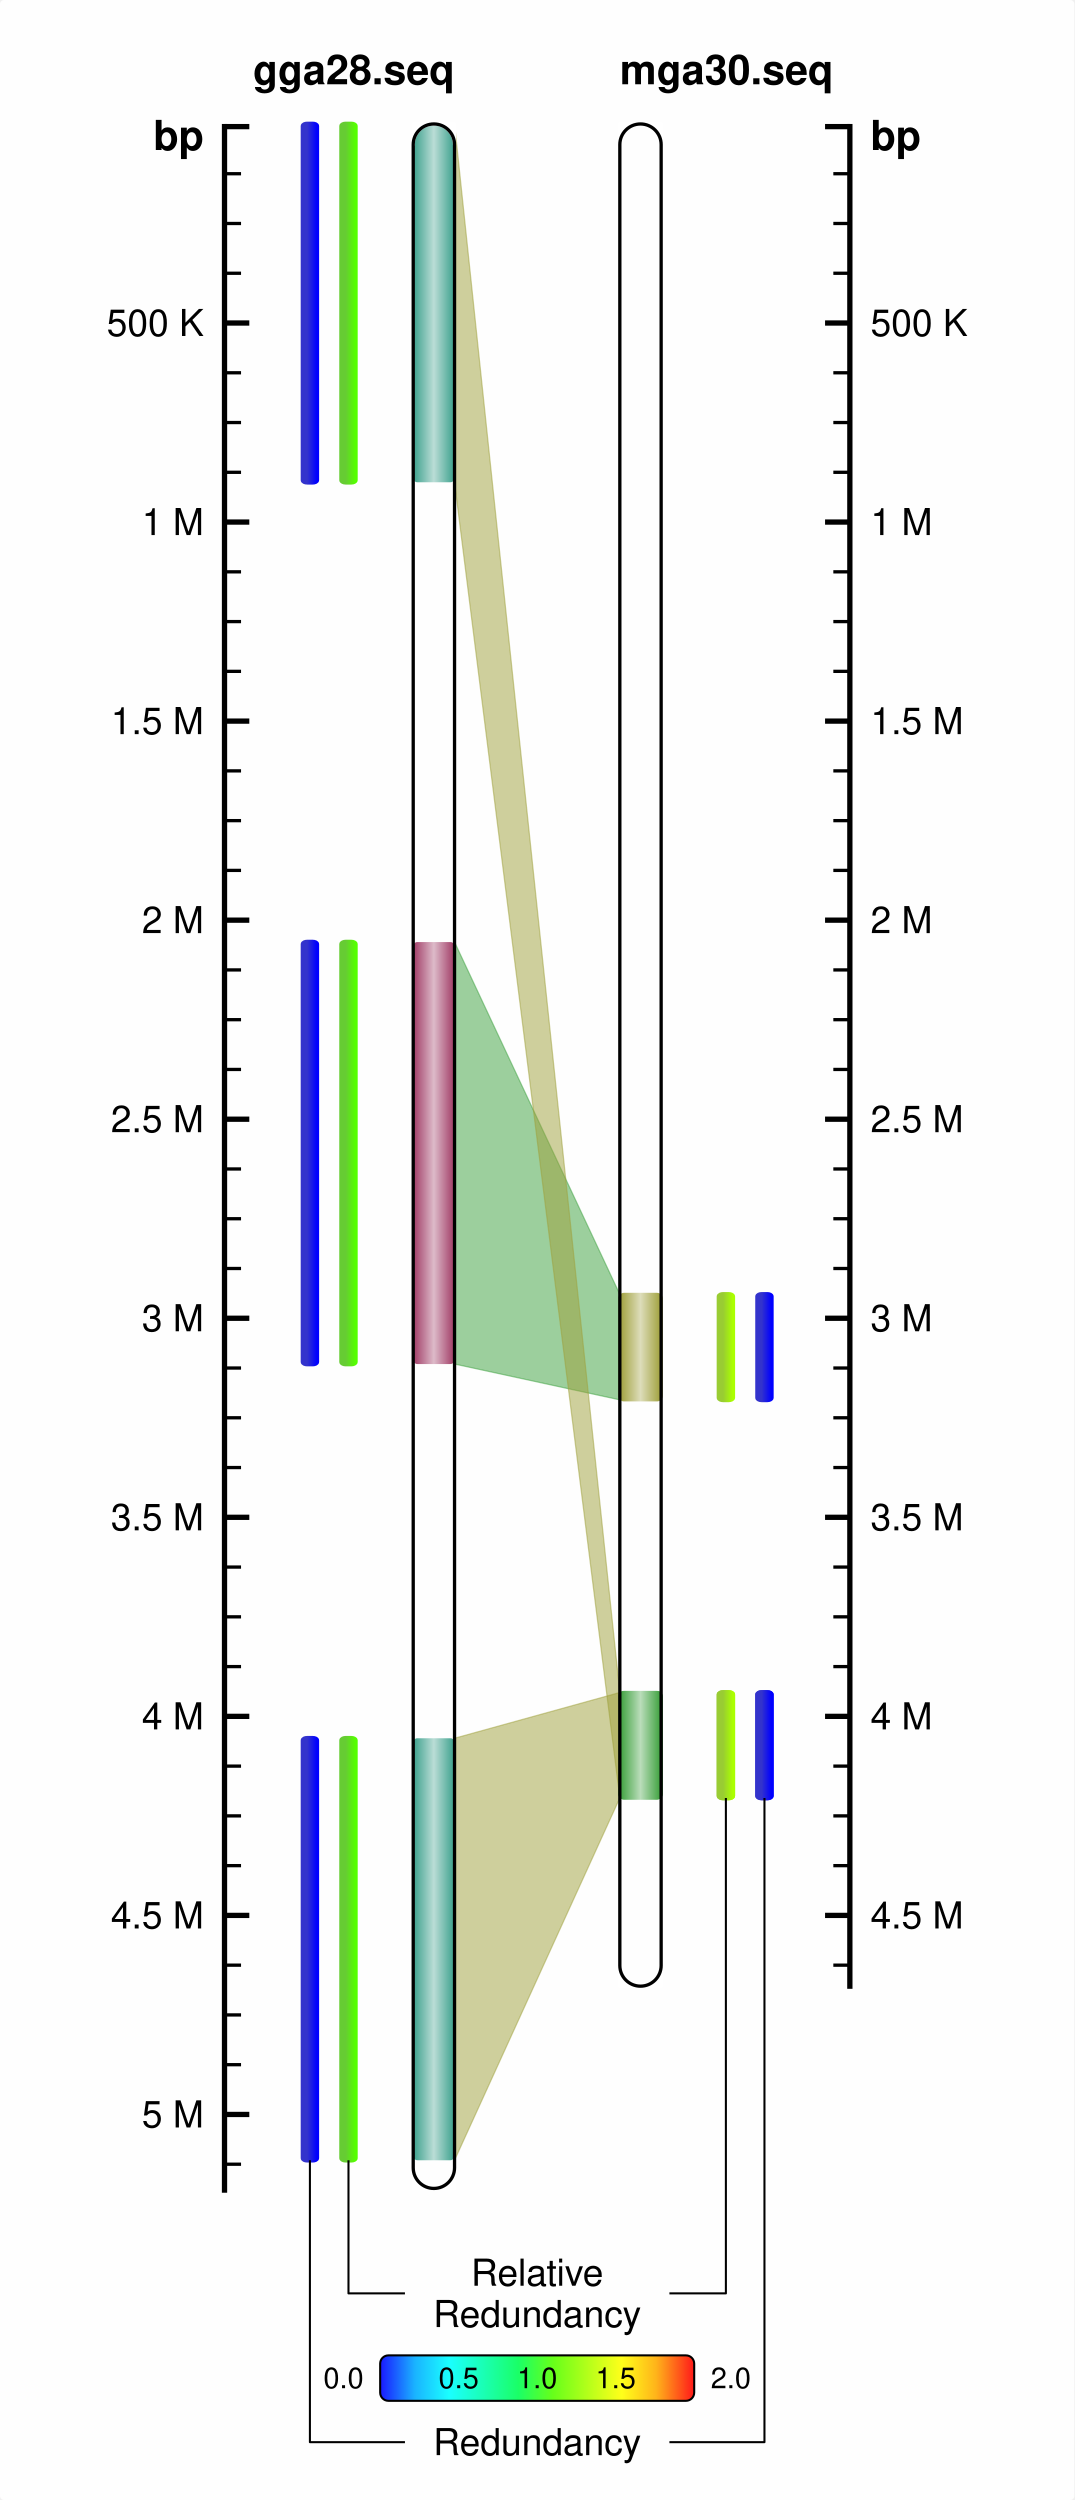
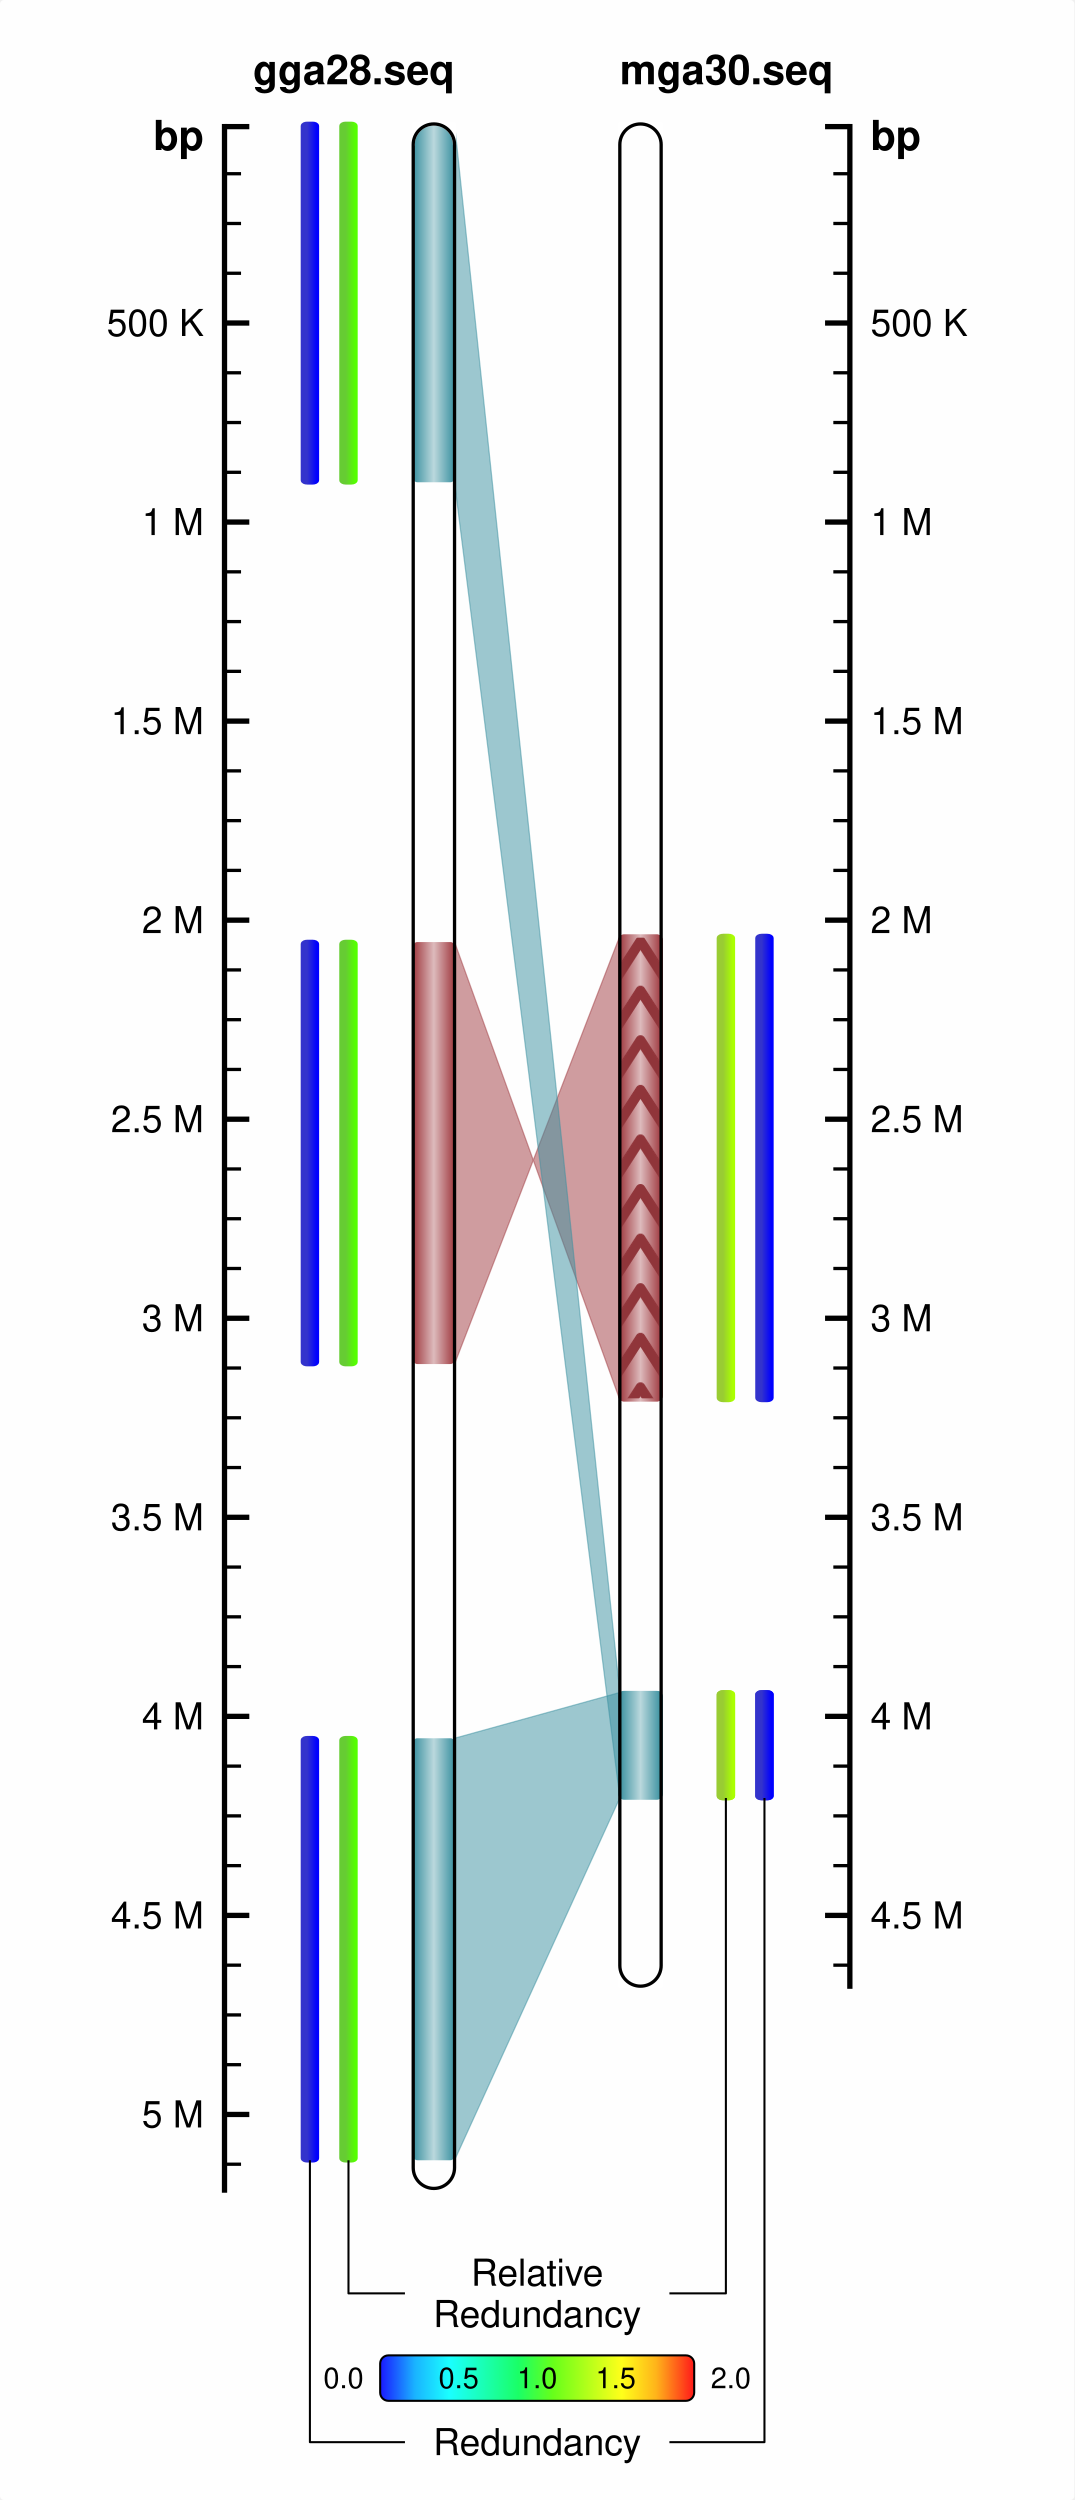
<svg xmlns="http://www.w3.org/2000/svg" viewBox="0 0 260 605.008">
  <rect x="0" y="0" width="260" height="605.008" rx="1" ry="1" fill="white" fill-opacity="0.9" stroke="white" stroke-width="0" stroke-opacity="1" />
  <line id="54.33332830.00000054.333328530.647888" x1="54.333" y1="30" x2="54.333" y2="530.648" stroke-width="1.28" stroke="black" />
  <text id="49.33332836.299999" x="49.333" y="36.3" dominant-baseline="" baseline-shift="" alignment-baseline="" font-size="10px" font-weight="bold" font-family="Helvetica,Arial" font-variant="normal" text-anchor="end" text-align="start" line-height="125%%">
bp</text>
  <line id="54.33332830.63999960.33332830.639999" x1="54.333" y1="30.64" x2="60.333" y2="30.64" stroke-width="1.28" stroke="black" />
  <line id="54.33332842.04262258.33332842.042622" x1="54.333" y1="42.043" x2="58.333" y2="42.043" stroke-width="0.8" stroke="black" />
  <line id="54.33332854.08524358.33332854.085243" x1="54.333" y1="54.085" x2="58.333" y2="54.085" stroke-width="0.8" stroke="black" />
  <line id="54.33332866.12786158.33332866.127861" x1="54.333" y1="66.128" x2="58.333" y2="66.128" stroke-width="0.8" stroke="black" />
  <line id="54.33332878.17048660.33332878.170486" x1="54.333" y1="78.171" x2="60.333" y2="78.171" stroke-width="1.28" stroke="black" />
  <text id="49.33332881.320488" x="49.333" y="81.32" dominant-baseline="" baseline-shift="" alignment-baseline="" font-size="9px" font-weight="normal" font-family="Helvetica,Arial" font-variant="normal" text-anchor="end" text-align="start" line-height="125%%">
500 K</text>
  <line id="54.33332890.21310458.33332890.213104" x1="54.333" y1="90.213" x2="58.333" y2="90.213" stroke-width="0.8" stroke="black" />
  <line id="54.333328102.25573058.333328102.255730" x1="54.333" y1="102.256" x2="58.333" y2="102.256" stroke-width="0.8" stroke="black" />
  <line id="54.333328114.29834758.333328114.298347" x1="54.333" y1="114.298" x2="58.333" y2="114.298" stroke-width="0.8" stroke="black" />
  <line id="54.333328126.34097360.333328126.340973" x1="54.333" y1="126.341" x2="60.333" y2="126.341" stroke-width="1.28" stroke="black" />
  <text id="49.333328129.490967" x="49.333" y="129.491" dominant-baseline="" baseline-shift="" alignment-baseline="" font-size="9px" font-weight="normal" font-family="Helvetica,Arial" font-variant="normal" text-anchor="end" text-align="start" line-height="125%%">
1 M</text>
  <line id="54.333328138.38359158.333328138.383591" x1="54.333" y1="138.384" x2="58.333" y2="138.384" stroke-width="0.8" stroke="black" />
  <line id="54.333328150.42620858.333328150.426208" x1="54.333" y1="150.426" x2="58.333" y2="150.426" stroke-width="0.8" stroke="black" />
  <line id="54.333328162.46882658.333328162.468826" x1="54.333" y1="162.469" x2="58.333" y2="162.469" stroke-width="0.8" stroke="black" />
  <line id="54.333328174.51145960.333328174.511459" x1="54.333" y1="174.511" x2="60.333" y2="174.511" stroke-width="1.28" stroke="black" />
  <text id="49.333328177.661453" x="49.333" y="177.661" dominant-baseline="" baseline-shift="" alignment-baseline="" font-size="9px" font-weight="normal" font-family="Helvetica,Arial" font-variant="normal" text-anchor="end" text-align="start" line-height="125%%">
1.5 M</text>
  <line id="54.333328186.55407758.333328186.554077" x1="54.333" y1="186.554" x2="58.333" y2="186.554" stroke-width="0.8" stroke="black" />
  <line id="54.333328198.59669558.333328198.596695" x1="54.333" y1="198.597" x2="58.333" y2="198.597" stroke-width="0.8" stroke="black" />
  <line id="54.333328210.63931358.333328210.639313" x1="54.333" y1="210.639" x2="58.333" y2="210.639" stroke-width="0.8" stroke="black" />
  <line id="54.333328222.68194660.333328222.681946" x1="54.333" y1="222.682" x2="60.333" y2="222.682" stroke-width="1.28" stroke="black" />
  <text id="49.333328225.831940" x="49.333" y="225.832" dominant-baseline="" baseline-shift="" alignment-baseline="" font-size="9px" font-weight="normal" font-family="Helvetica,Arial" font-variant="normal" text-anchor="end" text-align="start" line-height="125%%">
2 M</text>
  <line id="54.333328234.72456458.333328234.724564" x1="54.333" y1="234.725" x2="58.333" y2="234.725" stroke-width="0.8" stroke="black" />
  <line id="54.333328246.76718158.333328246.767181" x1="54.333" y1="246.767" x2="58.333" y2="246.767" stroke-width="0.8" stroke="black" />
  <line id="54.333328258.80981458.333328258.809814" x1="54.333" y1="258.81" x2="58.333" y2="258.81" stroke-width="0.8" stroke="black" />
  <line id="54.333328270.85241760.333328270.852417" x1="54.333" y1="270.852" x2="60.333" y2="270.852" stroke-width="1.28" stroke="black" />
  <text id="49.333328274.002411" x="49.333" y="274.002" dominant-baseline="" baseline-shift="" alignment-baseline="" font-size="9px" font-weight="normal" font-family="Helvetica,Arial" font-variant="normal" text-anchor="end" text-align="start" line-height="125%%">
2.5 M</text>
  <line id="54.333328282.89505058.333328282.895050" x1="54.333" y1="282.895" x2="58.333" y2="282.895" stroke-width="0.8" stroke="black" />
  <line id="54.333328294.93765358.333328294.937653" x1="54.333" y1="294.938" x2="58.333" y2="294.938" stroke-width="0.8" stroke="black" />
  <line id="54.333328306.98028658.333328306.980286" x1="54.333" y1="306.98" x2="58.333" y2="306.98" stroke-width="0.8" stroke="black" />
  <line id="54.333328319.02291960.333328319.022919" x1="54.333" y1="319.023" x2="60.333" y2="319.023" stroke-width="1.28" stroke="black" />
  <text id="49.333328322.172913" x="49.333" y="322.173" dominant-baseline="" baseline-shift="" alignment-baseline="" font-size="9px" font-weight="normal" font-family="Helvetica,Arial" font-variant="normal" text-anchor="end" text-align="start" line-height="125%%">
3 M</text>
  <line id="54.333328331.06552158.333328331.065521" x1="54.333" y1="331.066" x2="58.333" y2="331.066" stroke-width="0.8" stroke="black" />
  <line id="54.333328343.10815458.333328343.108154" x1="54.333" y1="343.108" x2="58.333" y2="343.108" stroke-width="0.8" stroke="black" />
  <line id="54.333328355.15078758.333328355.150787" x1="54.333" y1="355.151" x2="58.333" y2="355.151" stroke-width="0.8" stroke="black" />
  <line id="54.333328367.19339060.333328367.193390" x1="54.333" y1="367.193" x2="60.333" y2="367.193" stroke-width="1.28" stroke="black" />
  <text id="49.333328370.343384" x="49.333" y="370.343" dominant-baseline="" baseline-shift="" alignment-baseline="" font-size="9px" font-weight="normal" font-family="Helvetica,Arial" font-variant="normal" text-anchor="end" text-align="start" line-height="125%%">
3.5 M</text>
  <line id="54.333328379.23602358.333328379.236023" x1="54.333" y1="379.236" x2="58.333" y2="379.236" stroke-width="0.8" stroke="black" />
  <line id="54.333328391.27862558.333328391.278625" x1="54.333" y1="391.279" x2="58.333" y2="391.279" stroke-width="0.8" stroke="black" />
  <line id="54.333328403.32125958.333328403.321259" x1="54.333" y1="403.321" x2="58.333" y2="403.321" stroke-width="0.8" stroke="black" />
  <line id="54.333328415.36389260.333328415.363892" x1="54.333" y1="415.364" x2="60.333" y2="415.364" stroke-width="1.28" stroke="black" />
  <text id="49.333328418.513885" x="49.333" y="418.514" dominant-baseline="" baseline-shift="" alignment-baseline="" font-size="9px" font-weight="normal" font-family="Helvetica,Arial" font-variant="normal" text-anchor="end" text-align="start" line-height="125%%">
4 M</text>
  <line id="54.333328427.40649458.333328427.406494" x1="54.333" y1="427.406" x2="58.333" y2="427.406" stroke-width="0.8" stroke="black" />
  <line id="54.333328439.44912758.333328439.449127" x1="54.333" y1="439.449" x2="58.333" y2="439.449" stroke-width="0.8" stroke="black" />
  <line id="54.333328451.49173058.333328451.491730" x1="54.333" y1="451.492" x2="58.333" y2="451.492" stroke-width="0.8" stroke="black" />
  <line id="54.333328463.53436360.333328463.534363" x1="54.333" y1="463.534" x2="60.333" y2="463.534" stroke-width="1.28" stroke="black" />
  <text id="49.333328466.684357" x="49.333" y="466.684" dominant-baseline="" baseline-shift="" alignment-baseline="" font-size="9px" font-weight="normal" font-family="Helvetica,Arial" font-variant="normal" text-anchor="end" text-align="start" line-height="125%%">
4.5 M</text>
  <line id="54.333328475.57699658.333328475.576996" x1="54.333" y1="475.577" x2="58.333" y2="475.577" stroke-width="0.8" stroke="black" />
  <line id="54.333328487.61959858.333328487.619598" x1="54.333" y1="487.62" x2="58.333" y2="487.62" stroke-width="0.8" stroke="black" />
  <line id="54.333328499.66223158.333328499.662231" x1="54.333" y1="499.662" x2="58.333" y2="499.662" stroke-width="0.8" stroke="black" />
  <line id="54.333328511.70486560.333328511.704865" x1="54.333" y1="511.705" x2="60.333" y2="511.705" stroke-width="1.28" stroke="black" />
  <text id="49.333328514.854858" x="49.333" y="514.855" dominant-baseline="" baseline-shift="" alignment-baseline="" font-size="9px" font-weight="normal" font-family="Helvetica,Arial" font-variant="normal" text-anchor="end" text-align="start" line-height="125%%">
5 M</text>
  <line id="54.333328523.74749858.333328523.747498" x1="54.333" y1="523.747" x2="58.333" y2="523.747" stroke-width="0.8" stroke="black" />
  <line id="205.66667230.000000205.666672481.299835" x1="205.667" y1="30" x2="205.667" y2="481.3" stroke-width="1.28" stroke="black" />
  <text id="210.66667236.299999" x="210.667" y="36.3" dominant-baseline="" baseline-shift="" alignment-baseline="" font-size="10px" font-weight="bold" font-family="Helvetica,Arial" font-variant="normal" text-anchor="start" text-align="start" line-height="125%%">
bp</text>
  <line id="205.66667230.639999199.66667230.639999" x1="205.667" y1="30.64" x2="199.667" y2="30.64" stroke-width="1.28" stroke="black" />
  <line id="205.66667242.042622201.66667242.042622" x1="205.667" y1="42.043" x2="201.667" y2="42.043" stroke-width="0.8" stroke="black" />
  <line id="205.66667254.085243201.66667254.085243" x1="205.667" y1="54.085" x2="201.667" y2="54.085" stroke-width="0.8" stroke="black" />
  <line id="205.66667266.127861201.66667266.127861" x1="205.667" y1="66.128" x2="201.667" y2="66.128" stroke-width="0.8" stroke="black" />
  <line id="205.66667278.170486199.66667278.170486" x1="205.667" y1="78.171" x2="199.667" y2="78.171" stroke-width="1.28" stroke="black" />
  <text id="210.66667281.320488" x="210.667" y="81.32" dominant-baseline="" baseline-shift="" alignment-baseline="" font-size="9px" font-weight="normal" font-family="Helvetica,Arial" font-variant="normal" text-anchor="start" text-align="start" line-height="125%%">
500 K</text>
  <line id="205.66667290.213104201.66667290.213104" x1="205.667" y1="90.213" x2="201.667" y2="90.213" stroke-width="0.8" stroke="black" />
  <line id="205.666672102.255730201.666672102.255730" x1="205.667" y1="102.256" x2="201.667" y2="102.256" stroke-width="0.8" stroke="black" />
  <line id="205.666672114.298347201.666672114.298347" x1="205.667" y1="114.298" x2="201.667" y2="114.298" stroke-width="0.8" stroke="black" />
  <line id="205.666672126.340973199.666672126.340973" x1="205.667" y1="126.341" x2="199.667" y2="126.341" stroke-width="1.28" stroke="black" />
  <text id="210.666672129.490967" x="210.667" y="129.491" dominant-baseline="" baseline-shift="" alignment-baseline="" font-size="9px" font-weight="normal" font-family="Helvetica,Arial" font-variant="normal" text-anchor="start" text-align="start" line-height="125%%">
1 M</text>
  <line id="205.666672138.383591201.666672138.383591" x1="205.667" y1="138.384" x2="201.667" y2="138.384" stroke-width="0.8" stroke="black" />
  <line id="205.666672150.426208201.666672150.426208" x1="205.667" y1="150.426" x2="201.667" y2="150.426" stroke-width="0.8" stroke="black" />
  <line id="205.666672162.468826201.666672162.468826" x1="205.667" y1="162.469" x2="201.667" y2="162.469" stroke-width="0.8" stroke="black" />
  <line id="205.666672174.511459199.666672174.511459" x1="205.667" y1="174.511" x2="199.667" y2="174.511" stroke-width="1.28" stroke="black" />
  <text id="210.666672177.661453" x="210.667" y="177.661" dominant-baseline="" baseline-shift="" alignment-baseline="" font-size="9px" font-weight="normal" font-family="Helvetica,Arial" font-variant="normal" text-anchor="start" text-align="start" line-height="125%%">
1.5 M</text>
  <line id="205.666672186.554077201.666672186.554077" x1="205.667" y1="186.554" x2="201.667" y2="186.554" stroke-width="0.8" stroke="black" />
  <line id="205.666672198.596695201.666672198.596695" x1="205.667" y1="198.597" x2="201.667" y2="198.597" stroke-width="0.8" stroke="black" />
  <line id="205.666672210.639313201.666672210.639313" x1="205.667" y1="210.639" x2="201.667" y2="210.639" stroke-width="0.8" stroke="black" />
  <line id="205.666672222.681946199.666672222.681946" x1="205.667" y1="222.682" x2="199.667" y2="222.682" stroke-width="1.28" stroke="black" />
  <text id="210.666672225.831940" x="210.667" y="225.832" dominant-baseline="" baseline-shift="" alignment-baseline="" font-size="9px" font-weight="normal" font-family="Helvetica,Arial" font-variant="normal" text-anchor="start" text-align="start" line-height="125%%">
2 M</text>
  <line id="205.666672234.724564201.666672234.724564" x1="205.667" y1="234.725" x2="201.667" y2="234.725" stroke-width="0.8" stroke="black" />
  <line id="205.666672246.767181201.666672246.767181" x1="205.667" y1="246.767" x2="201.667" y2="246.767" stroke-width="0.8" stroke="black" />
  <line id="205.666672258.809814201.666672258.809814" x1="205.667" y1="258.81" x2="201.667" y2="258.81" stroke-width="0.8" stroke="black" />
  <line id="205.666672270.852417199.666672270.852417" x1="205.667" y1="270.852" x2="199.667" y2="270.852" stroke-width="1.28" stroke="black" />
  <text id="210.666672274.002411" x="210.667" y="274.002" dominant-baseline="" baseline-shift="" alignment-baseline="" font-size="9px" font-weight="normal" font-family="Helvetica,Arial" font-variant="normal" text-anchor="start" text-align="start" line-height="125%%">
2.5 M</text>
  <line id="205.666672282.895050201.666672282.895050" x1="205.667" y1="282.895" x2="201.667" y2="282.895" stroke-width="0.8" stroke="black" />
  <line id="205.666672294.937653201.666672294.937653" x1="205.667" y1="294.938" x2="201.667" y2="294.938" stroke-width="0.8" stroke="black" />
  <line id="205.666672306.980286201.666672306.980286" x1="205.667" y1="306.98" x2="201.667" y2="306.98" stroke-width="0.8" stroke="black" />
  <line id="205.666672319.022919199.666672319.022919" x1="205.667" y1="319.023" x2="199.667" y2="319.023" stroke-width="1.28" stroke="black" />
  <text id="210.666672322.172913" x="210.667" y="322.173" dominant-baseline="" baseline-shift="" alignment-baseline="" font-size="9px" font-weight="normal" font-family="Helvetica,Arial" font-variant="normal" text-anchor="start" text-align="start" line-height="125%%">
3 M</text>
  <line id="205.666672331.065521201.666672331.065521" x1="205.667" y1="331.066" x2="201.667" y2="331.066" stroke-width="0.8" stroke="black" />
  <line id="205.666672343.108154201.666672343.108154" x1="205.667" y1="343.108" x2="201.667" y2="343.108" stroke-width="0.8" stroke="black" />
  <line id="205.666672355.150787201.666672355.150787" x1="205.667" y1="355.151" x2="201.667" y2="355.151" stroke-width="0.8" stroke="black" />
  <line id="205.666672367.193390199.666672367.193390" x1="205.667" y1="367.193" x2="199.667" y2="367.193" stroke-width="1.28" stroke="black" />
  <text id="210.666672370.343384" x="210.667" y="370.343" dominant-baseline="" baseline-shift="" alignment-baseline="" font-size="9px" font-weight="normal" font-family="Helvetica,Arial" font-variant="normal" text-anchor="start" text-align="start" line-height="125%%">
3.5 M</text>
  <line id="205.666672379.236023201.666672379.236023" x1="205.667" y1="379.236" x2="201.667" y2="379.236" stroke-width="0.8" stroke="black" />
  <line id="205.666672391.278625201.666672391.278625" x1="205.667" y1="391.279" x2="201.667" y2="391.279" stroke-width="0.8" stroke="black" />
  <line id="205.666672403.321259201.666672403.321259" x1="205.667" y1="403.321" x2="201.667" y2="403.321" stroke-width="0.8" stroke="black" />
  <line id="205.666672415.363892199.666672415.363892" x1="205.667" y1="415.364" x2="199.667" y2="415.364" stroke-width="1.28" stroke="black" />
  <text id="210.666672418.513885" x="210.667" y="418.514" dominant-baseline="" baseline-shift="" alignment-baseline="" font-size="9px" font-weight="normal" font-family="Helvetica,Arial" font-variant="normal" text-anchor="start" text-align="start" line-height="125%%">
4 M</text>
  <line id="205.666672427.406494201.666672427.406494" x1="205.667" y1="427.406" x2="201.667" y2="427.406" stroke-width="0.8" stroke="black" />
  <line id="205.666672439.449127201.666672439.449127" x1="205.667" y1="439.449" x2="201.667" y2="439.449" stroke-width="0.8" stroke="black" />
  <line id="205.666672451.491730201.666672451.491730" x1="205.667" y1="451.492" x2="201.667" y2="451.492" stroke-width="0.8" stroke="black" />
  <line id="205.666672463.534363199.666672463.534363" x1="205.667" y1="463.534" x2="199.667" y2="463.534" stroke-width="1.28" stroke="black" />
  <text id="210.666672466.684357" x="210.667" y="466.684" dominant-baseline="" baseline-shift="" alignment-baseline="" font-size="9px" font-weight="normal" font-family="Helvetica,Arial" font-variant="normal" text-anchor="start" text-align="start" line-height="125%%">
4.5 M</text>
  <line id="205.666672475.576996201.666672475.576996" x1="205.667" y1="475.577" x2="201.667" y2="475.577" stroke-width="0.8" stroke="black" />
  <defs id="">
    <linearGradient id="grad100.000000420.662628" x1="0%" y1="0%" x2="100%" y2="0%">
-       <stop offset="0%" stop-color="#3BA08C" stop-opacity="1" />
-       <stop offset="50%" stop-color="#BADDD6" stop-opacity="1" />
-       <stop offset="100%" stop-color="#3BA08C" stop-opacity="1" />
+       <stop offset="0%" stop-color="#3B91A0" stop-opacity="1" />
+       <stop offset="50%" stop-color="#BAD8DD" stop-opacity="1" />
+       <stop offset="100%" stop-color="#3B91A0" stop-opacity="1" />
    </linearGradient>
  </defs>
  <rect x="100" y="420.663" width="10" height="102.121" rx="1" ry="1" fill="url(#grad100.000000420.662628)" fill-opacity="1" stroke-width="0.75" stroke-opacity="1" />
  <defs id="">
    <linearGradient id="grad100.000000420.662628NRC" x1="0%" y1="0%" x2="100%" y2="0%">
      <stop offset="30%" stop-color="#66CC33" stop-opacity="1" />
      <stop offset="100%" stop-color="#55ff00" stop-opacity="1" />
    </linearGradient>
  </defs>
  <rect x="82.667" y="420.663" width="3.333" height="102.121" rx="1" ry="0.5" fill="url(#grad100.000000420.662628NRC)" fill-opacity="1" stroke="url(#grad100.000000420.662628NRC)" stroke-width="1.125" stroke-opacity="1" />
  <defs id="">
    <linearGradient id="grad100.000000420.662628NRCRedun" x1="0%" y1="0%" x2="100%" y2="0%">
      <stop offset="30%" stop-color="#3333CC" stop-opacity="1" />
      <stop offset="100%" stop-color="#0000ff" stop-opacity="1" />
    </linearGradient>
  </defs>
  <rect x="73.333" y="420.663" width="3.333" height="102.121" rx="1" ry="0.5" fill="url(#grad100.000000420.662628NRCRedun)" fill-opacity="1" stroke="url(#grad100.000000420.662628NRCRedun)" stroke-width="1.125" stroke-opacity="1" />
  <defs id="">
    <linearGradient id="grad150.000000409.583435" x1="0%" y1="0%" x2="100%" y2="0%">
-       <stop offset="0%" stop-color="#3BA03C" stop-opacity="1" />
-       <stop offset="50%" stop-color="#BADDBA" stop-opacity="1" />
-       <stop offset="100%" stop-color="#3BA03C" stop-opacity="1" />
+       <stop offset="0%" stop-color="#3B91A0" stop-opacity="1" />
+       <stop offset="50%" stop-color="#BAD8DD" stop-opacity="1" />
+       <stop offset="100%" stop-color="#3B91A0" stop-opacity="1" />
    </linearGradient>
  </defs>
  <rect x="150" y="409.583" width="10" height="25.53" rx="1" ry="1" fill="url(#grad150.000000409.583435)" fill-opacity="1" stroke="url(#grad150.000000409.583435)" stroke-width="0.75" stroke-opacity="1" />
  <defs id="">
    <linearGradient id="grad150.000000409.583435NRC" x1="0%" y1="0%" x2="100%" y2="0%">
      <stop offset="30%" stop-color="#99CC33" stop-opacity="1" />
      <stop offset="100%" stop-color="#aaff00" stop-opacity="1" />
    </linearGradient>
  </defs>
  <rect x="174" y="409.583" width="3.333" height="25.53" rx="1" ry="0.5" fill="url(#grad150.000000409.583435NRC)" fill-opacity="1" stroke="url(#grad150.000000409.583435NRC)" stroke-width="1.125" stroke-opacity="1" />
  <defs id="">
    <linearGradient id="grad150.000000409.583435NRCRedun" x1="0%" y1="0%" x2="100%" y2="0%">
      <stop offset="30%" stop-color="#3333CC" stop-opacity="1" />
      <stop offset="100%" stop-color="#0000ff" stop-opacity="1" />
    </linearGradient>
  </defs>
  <rect x="183.333" y="409.583" width="3.333" height="25.53" rx="1" ry="0.5" fill="url(#grad150.000000409.583435NRCRedun)" fill-opacity="1" stroke="url(#grad150.000000409.583435NRCRedun)" stroke-width="1.125" stroke-opacity="1" />
-   <polygon points="110,420.663 110,522.784 150,435.114 150,409.583 " fill="#9FA03B" stroke="#9FA03B" stroke-width="0.3" stroke-opacity="0.5" fill-opacity="0.5" />
+   <polygon points="110,420.663 110,522.784 150,435.114 150,409.583 " fill="#3B91A0" stroke="#3B91A0" stroke-width="0.3" stroke-opacity="0.5" fill-opacity="0.5" />
  <defs id="">
    <linearGradient id="grad100.000000227.980698" x1="0%" y1="0%" x2="100%" y2="0%">
-       <stop offset="0%" stop-color="#A03B65" stop-opacity="1" />
-       <stop offset="50%" stop-color="#DDBAC9" stop-opacity="1" />
-       <stop offset="100%" stop-color="#A03B65" stop-opacity="1" />
+       <stop offset="0%" stop-color="#A03B41" stop-opacity="1" />
+       <stop offset="50%" stop-color="#DDBABC" stop-opacity="1" />
+       <stop offset="100%" stop-color="#A03B41" stop-opacity="1" />
    </linearGradient>
  </defs>
  <rect x="100" y="227.981" width="10" height="102.121" rx="1" ry="1" fill="url(#grad100.000000227.980698)" fill-opacity="1" stroke-width="0.75" stroke-opacity="1" />
  <defs id="">
    <linearGradient id="grad100.000000227.980698NRC" x1="0%" y1="0%" x2="100%" y2="0%">
      <stop offset="30%" stop-color="#66CC33" stop-opacity="1" />
      <stop offset="100%" stop-color="#55ff00" stop-opacity="1" />
    </linearGradient>
  </defs>
  <rect x="82.667" y="227.981" width="3.333" height="102.121" rx="1" ry="0.5" fill="url(#grad100.000000227.980698NRC)" fill-opacity="1" stroke="url(#grad100.000000227.980698NRC)" stroke-width="1.125" stroke-opacity="1" />
  <defs id="">
    <linearGradient id="grad100.000000227.980698NRCRedun" x1="0%" y1="0%" x2="100%" y2="0%">
      <stop offset="30%" stop-color="#3333CC" stop-opacity="1" />
      <stop offset="100%" stop-color="#0000ff" stop-opacity="1" />
    </linearGradient>
  </defs>
  <rect x="73.333" y="227.981" width="3.333" height="102.121" rx="1" ry="0.5" fill="url(#grad100.000000227.980698NRCRedun)" fill-opacity="1" stroke="url(#grad100.000000227.980698NRCRedun)" stroke-width="1.125" stroke-opacity="1" />
  <defs id="">
-     <linearGradient id="grad150.000000313.242462" x1="0%" y1="0%" x2="100%" y2="0%">
-       <stop offset="0%" stop-color="#9FA03B" stop-opacity="1" />
-       <stop offset="50%" stop-color="#DDDDBA" stop-opacity="1" />
-       <stop offset="100%" stop-color="#9FA03B" stop-opacity="1" />
-     </linearGradient>
-   </defs>
-   <rect x="150" y="313.242" width="10" height="25.53" rx="1" ry="1" fill="url(#grad150.000000313.242462)" fill-opacity="1" stroke="url(#grad150.000000313.242462)" stroke-width="0.75" stroke-opacity="1" />
-   <defs id="">
-     <linearGradient id="grad150.000000313.242462NRC" x1="0%" y1="0%" x2="100%" y2="0%">
+     <linearGradient id="grad150.000000226.535583" x1="0%" y1="0%" x2="100%" y2="0%">
+       <stop offset="0%" stop-color="#A03B41" stop-opacity="1" />
+       <stop offset="50%" stop-color="#DDBABC" stop-opacity="1" />
+       <stop offset="100%" stop-color="#A03B41" stop-opacity="1" />
+     </linearGradient>
+   </defs>
+   <rect x="150" y="226.536" width="10" height="112.237" rx="1" ry="1" fill="url(#grad150.000000226.535583)" fill-opacity="1" stroke="url(#grad150.000000226.535583)" stroke-width="0.75" stroke-opacity="1" />
+   <defs id="">
+     <pattern id="Wavy150.000000226.535583" x="150" y="226.536" width="10" height="12" patternUnits="userSpaceOnUse">
+       <path id="" d="m -1.2,10.8 l 6.2,-9.6 l 6.2,9.6 " fill="none" fill-opacity="0.9" stroke="#90353A" stroke-opacity="1" stroke-linejoin="round" stroke-width="2.4" />
+     </pattern>
+   </defs>
+   <rect x="150" y="226.536" width="10" height="112.237" rx="1" ry="1" fill="url(#Wavy150.000000226.535583)" fill-opacity="1" stroke="url(#grad150.000000226.535583)" stroke-width="0.75" stroke-opacity="1" />
+   <defs id="">
+     <linearGradient id="grad150.000000226.535583NRC" x1="0%" y1="0%" x2="100%" y2="0%">
      <stop offset="30%" stop-color="#99CC33" stop-opacity="1" />
      <stop offset="100%" stop-color="#aaff00" stop-opacity="1" />
    </linearGradient>
  </defs>
-   <rect x="174" y="313.242" width="3.333" height="25.53" rx="1" ry="0.5" fill="url(#grad150.000000313.242462NRC)" fill-opacity="1" stroke="url(#grad150.000000313.242462NRC)" stroke-width="1.125" stroke-opacity="1" />
-   <defs id="">
-     <linearGradient id="grad150.000000313.242462NRCRedun" x1="0%" y1="0%" x2="100%" y2="0%">
-       <stop offset="30%" stop-color="#3333CC" stop-opacity="1" />
-       <stop offset="100%" stop-color="#0000ff" stop-opacity="1" />
-     </linearGradient>
-   </defs>
-   <rect x="183.333" y="313.242" width="3.333" height="25.53" rx="1" ry="0.5" fill="url(#grad150.000000313.242462NRCRedun)" fill-opacity="1" stroke="url(#grad150.000000313.242462NRCRedun)" stroke-width="1.125" stroke-opacity="1" />
-   <polygon points="110,227.981 110,330.102 150,338.773 150,313.242 " fill="#3BA03C" stroke="#3BA03C" stroke-width="0.3" stroke-opacity="0.5" fill-opacity="0.5" />
+   <rect x="174" y="226.536" width="3.333" height="112.237" rx="1" ry="0.5" fill="url(#grad150.000000226.535583NRC)" fill-opacity="1" stroke="url(#grad150.000000226.535583NRC)" stroke-width="1.125" stroke-opacity="1" />
+   <defs id="">
+     <linearGradient id="grad150.000000226.535583NRCRedun" x1="0%" y1="0%" x2="100%" y2="0%">
+       <stop offset="30%" stop-color="#3333CC" stop-opacity="1" />
+       <stop offset="100%" stop-color="#0000ff" stop-opacity="1" />
+     </linearGradient>
+   </defs>
+   <rect x="183.333" y="226.536" width="3.333" height="112.237" rx="1" ry="0.5" fill="url(#grad150.000000226.535583NRCRedun)" fill-opacity="1" stroke="url(#grad150.000000226.535583NRCRedun)" stroke-width="1.125" stroke-opacity="1" />
+   <polygon points="110,227.981 110,330.102 150,226.536 150,338.773 " fill="#A03B41" stroke="#A03B41" stroke-width="0.3" stroke-opacity="0.5" fill-opacity="0.5" />
  <defs id="">
    <linearGradient id="grad100.00000030.000000" x1="0%" y1="0%" x2="100%" y2="0%">
-       <stop offset="0%" stop-color="#3BA08C" stop-opacity="1" />
-       <stop offset="50%" stop-color="#BADDD6" stop-opacity="1" />
-       <stop offset="100%" stop-color="#3BA08C" stop-opacity="1" />
+       <stop offset="0%" stop-color="#3B91A0" stop-opacity="1" />
+       <stop offset="50%" stop-color="#BAD8DD" stop-opacity="1" />
+       <stop offset="100%" stop-color="#3B91A0" stop-opacity="1" />
    </linearGradient>
  </defs>
  <rect x="100" y="30" width="10" height="86.707" rx="1" ry="1" fill="url(#grad100.00000030.000000)" fill-opacity="1" stroke-width="0.75" stroke-opacity="1" />
  <defs id="">
    <linearGradient id="grad100.00000030.000000NRC" x1="0%" y1="0%" x2="100%" y2="0%">
      <stop offset="30%" stop-color="#66CC33" stop-opacity="1" />
      <stop offset="100%" stop-color="#55ff00" stop-opacity="1" />
    </linearGradient>
  </defs>
  <rect x="82.667" y="30" width="3.333" height="86.707" rx="1" ry="0.5" fill="url(#grad100.00000030.000000NRC)" fill-opacity="1" stroke="url(#grad100.00000030.000000NRC)" stroke-width="1.125" stroke-opacity="1" />
  <defs id="">
    <linearGradient id="grad100.00000030.000000NRCRedun" x1="0%" y1="0%" x2="100%" y2="0%">
      <stop offset="30%" stop-color="#3333CC" stop-opacity="1" />
      <stop offset="100%" stop-color="#0000ff" stop-opacity="1" />
    </linearGradient>
  </defs>
  <rect x="73.333" y="30" width="3.333" height="86.707" rx="1" ry="0.5" fill="url(#grad100.00000030.000000NRCRedun)" fill-opacity="1" stroke="url(#grad100.00000030.000000NRCRedun)" stroke-width="1.125" stroke-opacity="1" />
  <defs id="">
    <linearGradient id="grad150.000000409.583435" x1="0%" y1="0%" x2="100%" y2="0%">
-       <stop offset="0%" stop-color="#A03C3B" stop-opacity="1" />
-       <stop offset="50%" stop-color="#DDBABA" stop-opacity="1" />
-       <stop offset="100%" stop-color="#A03C3B" stop-opacity="1" />
+       <stop offset="0%" stop-color="#3B91A0" stop-opacity="1" />
+       <stop offset="50%" stop-color="#BAD8DD" stop-opacity="1" />
+       <stop offset="100%" stop-color="#3B91A0" stop-opacity="1" />
    </linearGradient>
  </defs>
  <rect x="150" y="409.583" width="10" height="25.53" rx="1" ry="1" fill="url(#grad150.000000409.583435)" fill-opacity="1" stroke="url(#grad150.000000409.583435)" stroke-width="0.75" stroke-opacity="1" />
  <defs id="">
    <linearGradient id="grad150.000000409.583435NRC" x1="0%" y1="0%" x2="100%" y2="0%">
      <stop offset="30%" stop-color="#99CC33" stop-opacity="1" />
      <stop offset="100%" stop-color="#aaff00" stop-opacity="1" />
    </linearGradient>
  </defs>
  <rect x="174" y="409.583" width="3.333" height="25.53" rx="1" ry="0.5" fill="url(#grad150.000000409.583435NRC)" fill-opacity="1" stroke="url(#grad150.000000409.583435NRC)" stroke-width="1.125" stroke-opacity="1" />
  <defs id="">
    <linearGradient id="grad150.000000409.583435NRCRedun" x1="0%" y1="0%" x2="100%" y2="0%">
      <stop offset="30%" stop-color="#3333CC" stop-opacity="1" />
      <stop offset="100%" stop-color="#0000ff" stop-opacity="1" />
    </linearGradient>
  </defs>
  <rect x="183.333" y="409.583" width="3.333" height="25.53" rx="1" ry="0.5" fill="url(#grad150.000000409.583435NRCRedun)" fill-opacity="1" stroke="url(#grad150.000000409.583435NRCRedun)" stroke-width="1.125" stroke-opacity="1" />
-   <polygon points="110,30 110,116.707 150,435.114 150,409.583 " fill="#9FA03B" stroke="#9FA03B" stroke-width="0.3" stroke-opacity="0.5" fill-opacity="0.5" />
+   <polygon points="110,30 110,116.707 150,435.114 150,409.583 " fill="#3B91A0" stroke="#3B91A0" stroke-width="0.3" stroke-opacity="0.5" fill-opacity="0.5" />
  <path id="rhs100.00000030.000000" d="M 100,524.608 a 5,5 0 0,0 10,0 v 5 h -10 v -5 z " fill="white" fill-opacity="1" stroke="white" stroke-opacity="1" stroke-linejoin="round" stroke-width="0.8" />
  <path id="rhs100.00000030.000000" d="M 110,35 a 5,5 0 0,0 -10,0 v -5 h 10 v 5 z " fill="white" fill-opacity="1" stroke="white" stroke-opacity="1" stroke-linejoin="round" stroke-width="0.8" />
  <path id="100.00000030.000000" d="M 100,35 v 489.608 a 5,5 0 0,0 10,0 v -489.608 a 5,5 0 0,0 -10,0 z " fill="none" fill-opacity="0.9" stroke="black" stroke-opacity="1" stroke-linejoin="round" stroke-width="0.8" />
  <path id="rhs100.00000030.000000" d="M 150,475.66 a 5,5 0 0,0 10,0 v 5 h -10 v -5 z " fill="white" fill-opacity="1" stroke="white" stroke-opacity="1" stroke-linejoin="round" stroke-width="0.8" />
  <path id="rhs100.00000030.000000" d="M 160,35 a 5,5 0 0,0 -10,0 v -5 h 10 v 5 z " fill="white" fill-opacity="1" stroke="white" stroke-opacity="1" stroke-linejoin="round" stroke-width="0.8" />
  <path id="150.00000030.000000" d="M 150,35 v 440.66 a 5,5 0 0,0 10,0 v -440.66 a 5,5 0 0,0 -10,0 z " fill="none" fill-opacity="0.9" stroke="black" stroke-opacity="1" stroke-linejoin="round" stroke-width="0.8" />
  <text id="110.00000020.400000" x="110" y="20.4" dominant-baseline="" baseline-shift="" alignment-baseline="" font-size="10px" font-weight="bold" font-family="Helvetica,Arial" font-variant="normal" text-anchor="end" text-align="start" line-height="125%%">
gga28.seq</text>
  <text id="150.00000020.400000" x="150" y="20.4" dominant-baseline="" baseline-shift="" alignment-baseline="" font-size="10px" font-weight="bold" font-family="Helvetica,Arial" font-variant="normal" text-anchor="start" text-align="start" line-height="125%%">
mga30.seq</text>
  <defs id="">
    <linearGradient id="grad92.000000570.007874" x1="0%" y1="0%" x2="100%" y2="0%">
      <stop offset="0%" stop-color="#0000ff" stop-opacity="1" />
      <stop offset="11%" stop-color="#00aaff" stop-opacity="1" />
      <stop offset="22%" stop-color="#00ffff" stop-opacity="1" />
      <stop offset="33%" stop-color="#00ffaa" stop-opacity="1" />
      <stop offset="44%" stop-color="#00ff55" stop-opacity="1" />
      <stop offset="55%" stop-color="#55ff00" stop-opacity="1" />
      <stop offset="66%" stop-color="#aaff00" stop-opacity="1" />
      <stop offset="77%" stop-color="#ffff00" stop-opacity="1" />
      <stop offset="88%" stop-color="#ffaa00" stop-opacity="1" />
      <stop offset="100%" stop-color="#ff0000" stop-opacity="1" />
    </linearGradient>
  </defs>
  <rect x="92" y="570.008" width="76" height="11" rx="2" ry="2" fill="url(#grad92.000000570.007874)" fill-opacity="0.9" stroke="black" stroke-width="0.5" stroke-opacity="1" />
  <text id="130.000000553.157898" x="130" y="553.158" dominant-baseline="" baseline-shift="" alignment-baseline="" font-size="9px" font-family="Helvetica,Arial" font-variant="normal" text-anchor="middle" text-align="start" line-height="125%%">
Relative</text>
  <text id="130.000000563.157898" x="130" y="563.158" dominant-baseline="" baseline-shift="" alignment-baseline="" font-size="9px" font-family="Helvetica,Arial" font-variant="normal" text-anchor="middle" text-align="start" line-height="125%%">
Redundancy</text>
  <text id="130.000000594.157898" x="130" y="594.158" dominant-baseline="" baseline-shift="" alignment-baseline="" font-size="9px" font-family="Helvetica,Arial" font-variant="normal" text-anchor="middle" text-align="start" line-height="125%%">
Redundancy</text>
  <text id="88.000000575.507874" x="88" y="575.508" dy="2.45" dominant-baseline="" baseline-shift="" alignment-baseline="" font-size="7px" font-family="Helvetica,Arial" font-variant="normal" text-anchor="end" text-align="start" line-height="125%%">
0.0</text>
  <text id="172.000000575.507874" x="172" y="575.508" dy="2.45" dominant-baseline="" baseline-shift="" alignment-baseline="" font-size="7px" font-family="Helvetica,Arial" font-variant="normal" text-anchor="start" text-align="start" line-height="125%%">
2.0</text>
  <text id="111.000000575.507874" x="111" y="575.508" dy="2.45" dominant-baseline="" baseline-shift="" alignment-baseline="" font-size="7px" font-family="Helvetica,Arial" font-variant="normal" text-anchor="middle" text-align="start" line-height="125%%">
0.5</text>
  <text id="130.000000575.507874" x="130" y="575.508" dy="2.45" dominant-baseline="" baseline-shift="" alignment-baseline="" font-size="7px" font-family="Helvetica,Arial" font-variant="normal" text-anchor="middle" text-align="start" line-height="125%%">
1.0</text>
  <text id="149.000000575.507874" x="149" y="575.508" dy="2.45" dominant-baseline="" baseline-shift="" alignment-baseline="" font-size="7px" font-family="Helvetica,Arial" font-variant="normal" text-anchor="middle" text-align="start" line-height="125%%">
1.5</text>
  <path id="" d="M 84.333,522.784 V 555.008 H 98 " fill="none" fill-opacity="0.9" stroke="black" stroke-opacity="1" stroke-linejoin="round" stroke-width="0.5" />
  <path id="" d="M 175.667,435.114 V 555.008 H 162 " fill="none" fill-opacity="0.9" stroke="black" stroke-opacity="1" stroke-linejoin="round" stroke-width="0.5" />
  <path id="" d="M 75,522.784 V 591.008 H 98 " fill="none" fill-opacity="0.9" stroke="black" stroke-opacity="1" stroke-linejoin="round" stroke-width="0.5" />
  <path id="" d="M 185,435.114 V 591.008 H 162 " fill="none" fill-opacity="0.9" stroke="black" stroke-opacity="1" stroke-linejoin="round" stroke-width="0.5" />
</svg>
